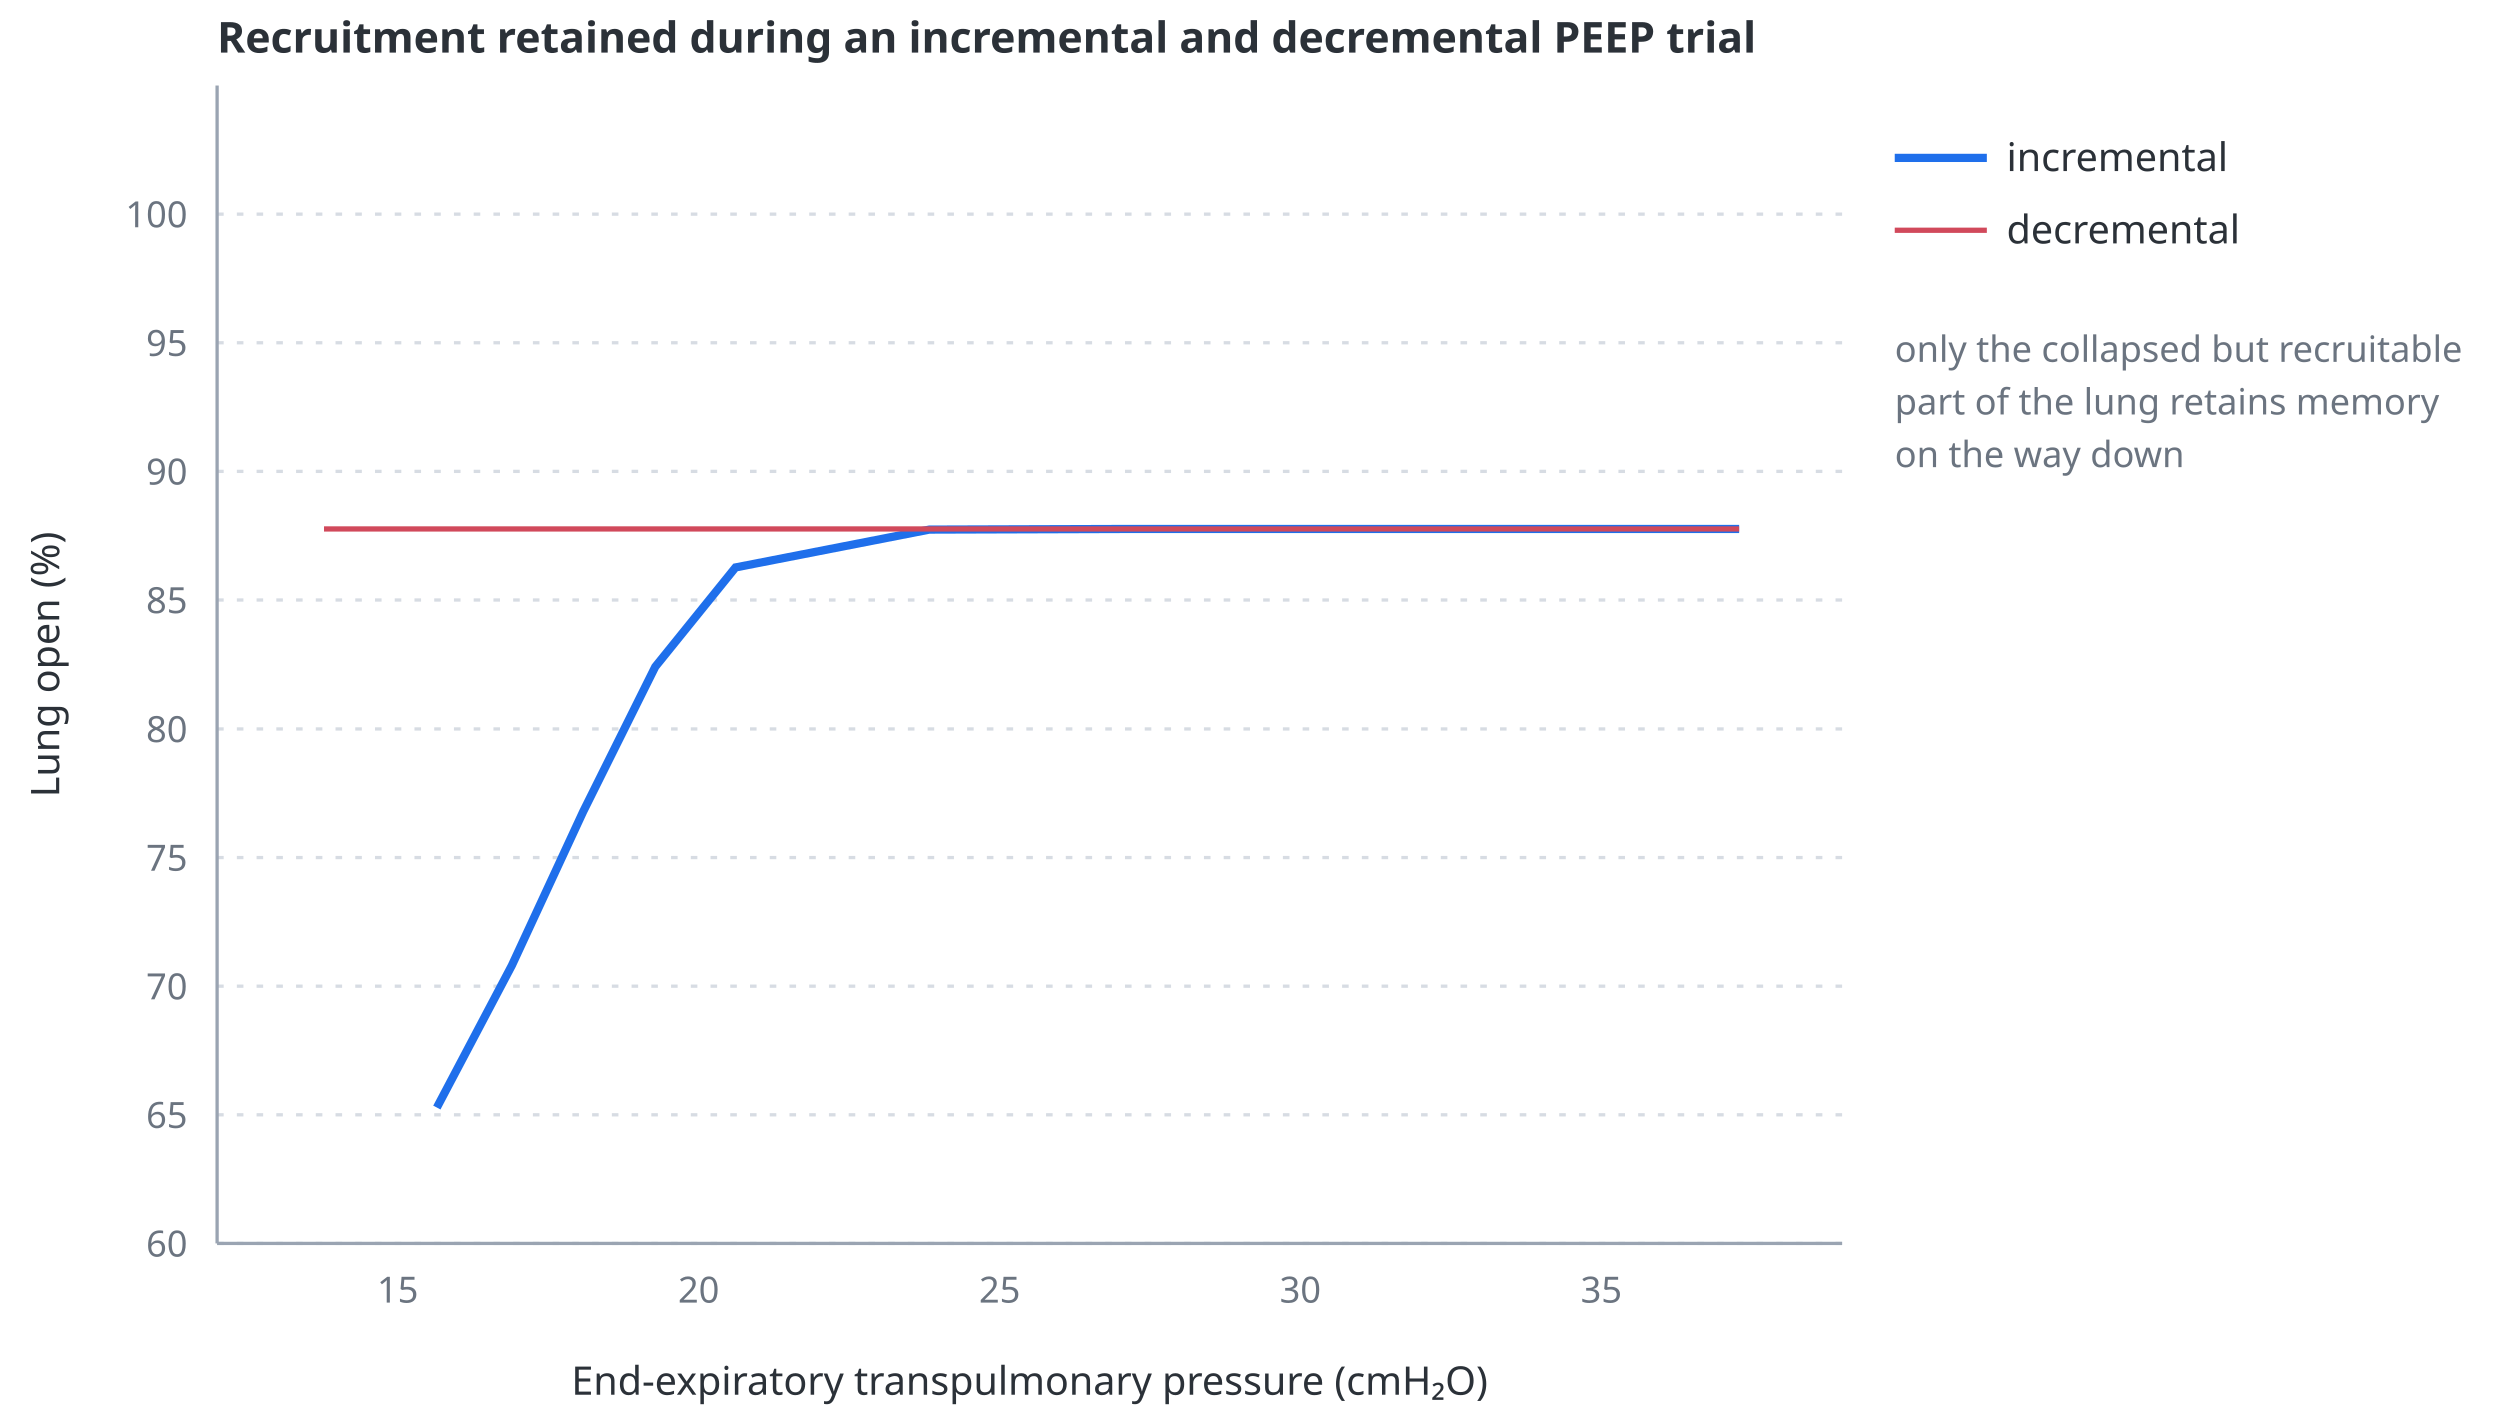
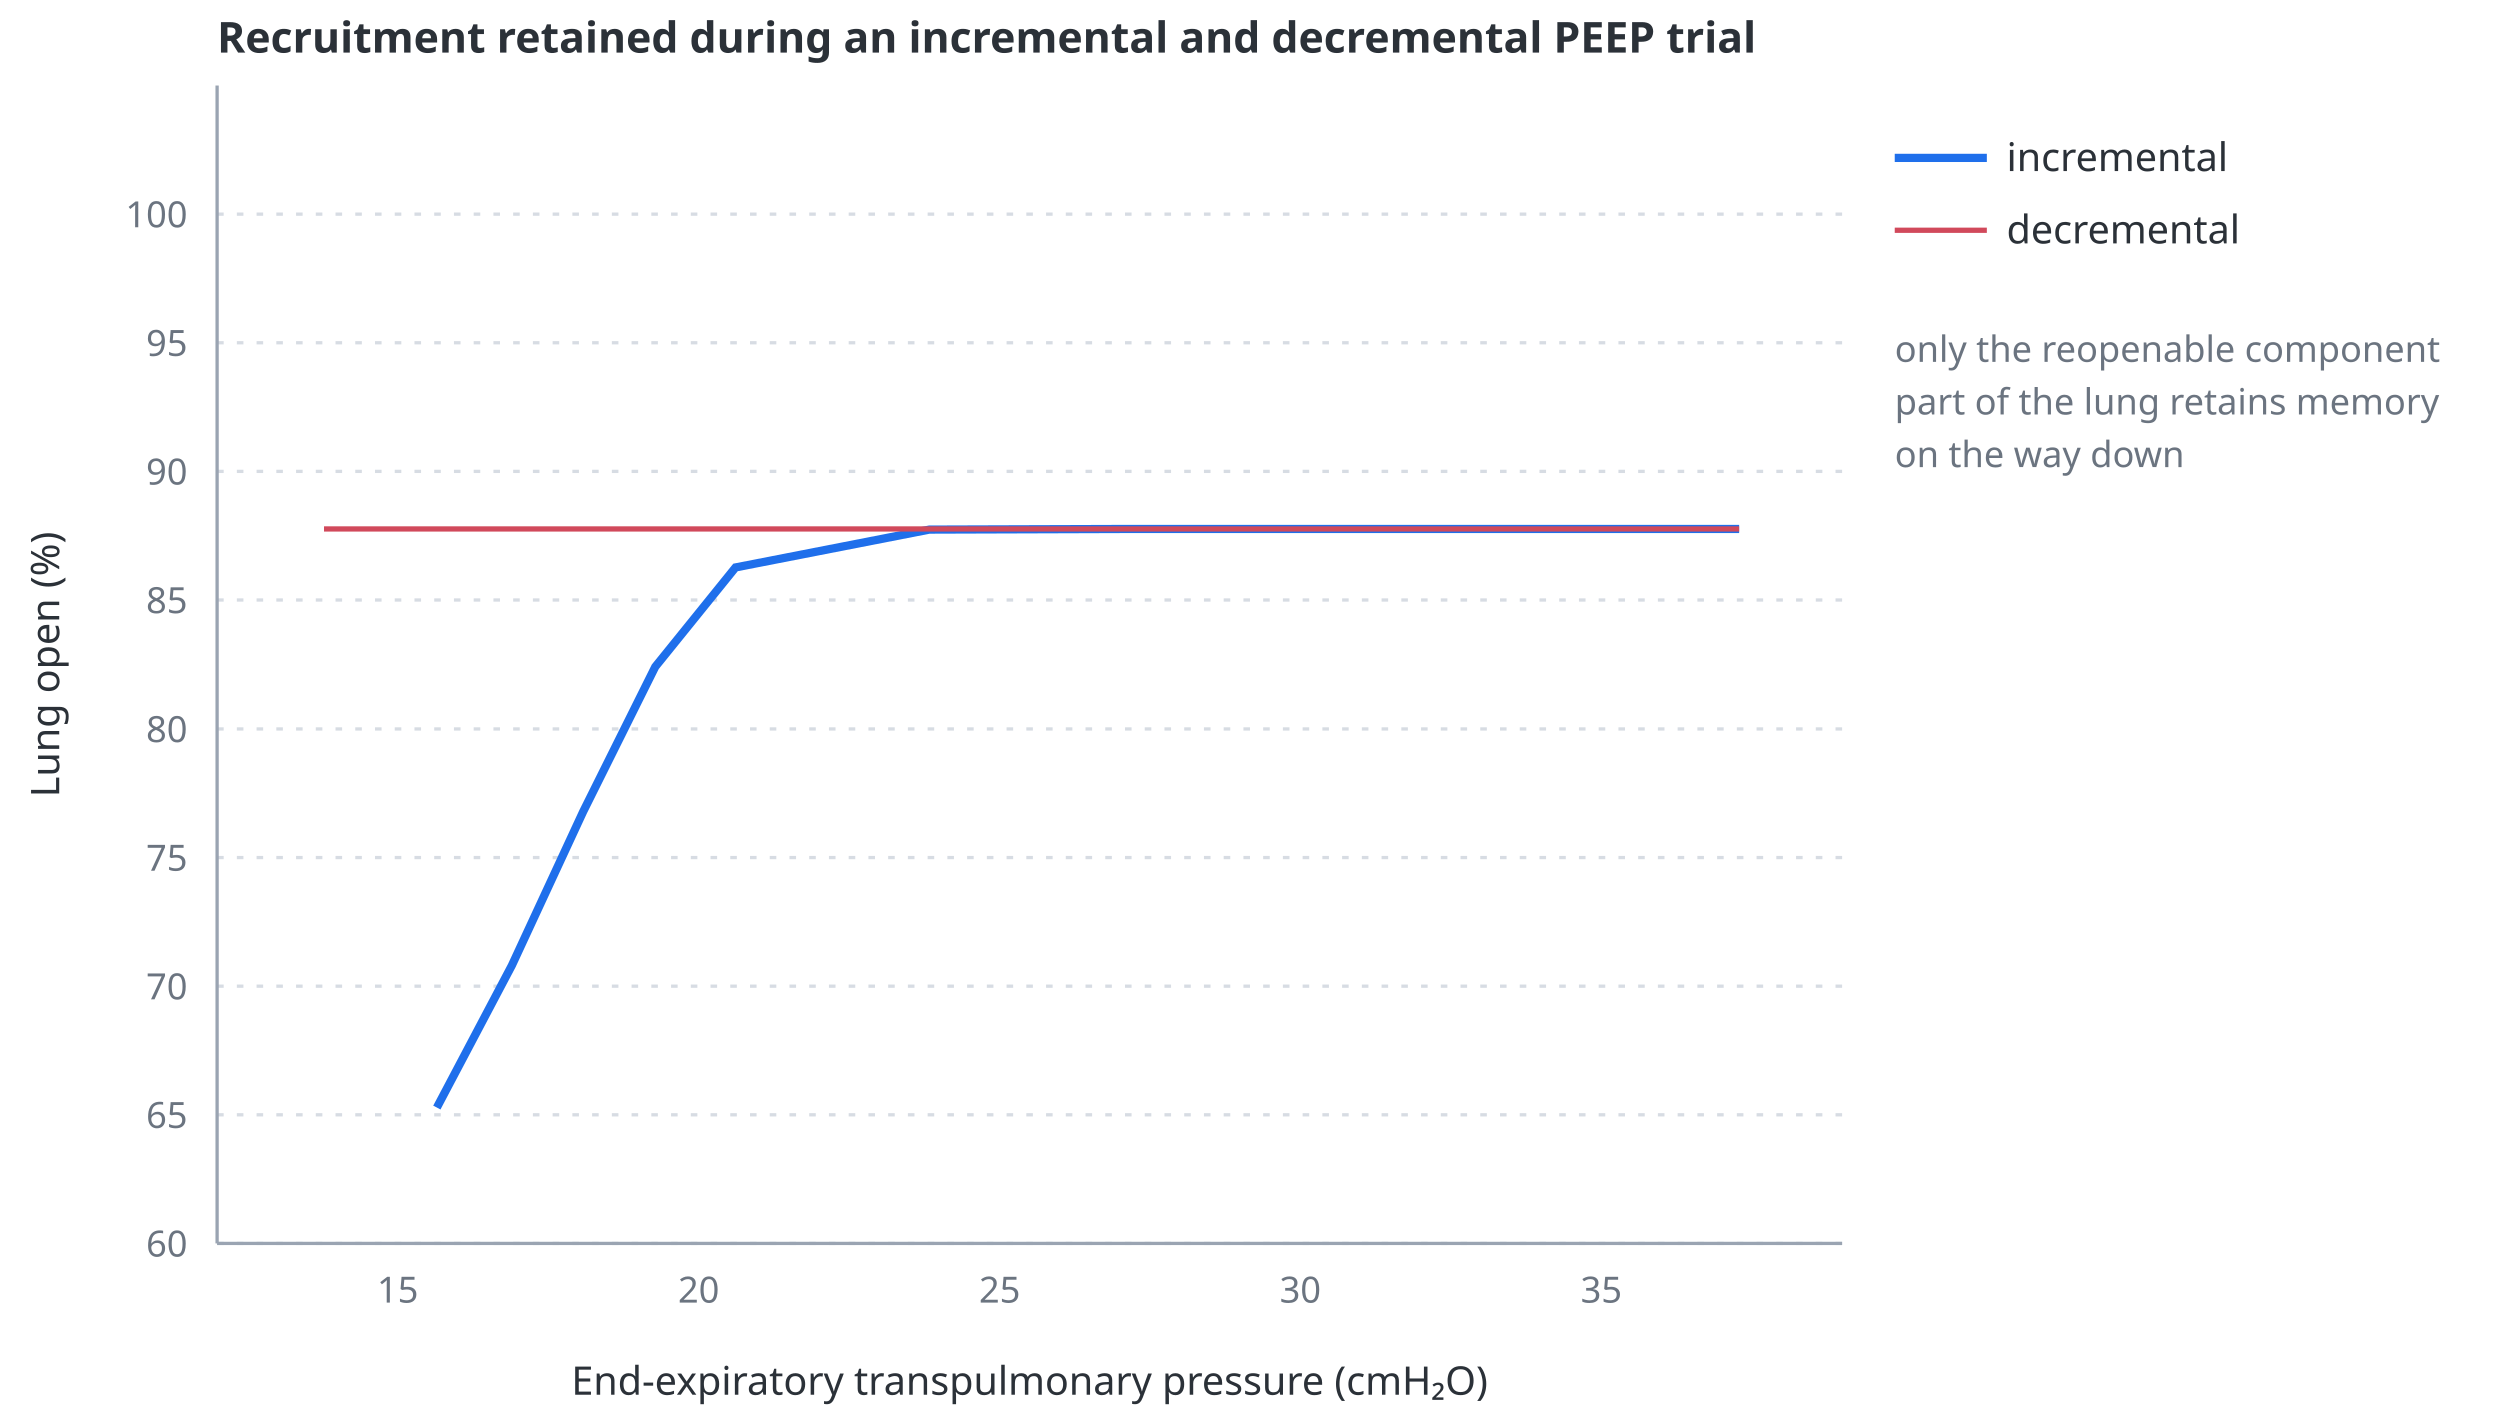
<svg xmlns="http://www.w3.org/2000/svg" viewBox="0 0 760 430" class="arthur-fig" role="img" aria-label="Recruitment retained during an incremental and decremental PEEP trial">
  <style>
  svg.arthur-fig .bg { fill: none }
  svg.arthur-fig .axis { stroke: var(--fig-axis, #9aa4b2); stroke-width: 1 }
  svg.arthur-fig .grid { stroke: var(--fig-grid, #d7dce3); stroke-width: 1; stroke-dasharray: 2 4 }
  svg.arthur-fig .tick { fill: var(--fig-muted, #6b7480); font: 11px system-ui, sans-serif }
  svg.arthur-fig .label { fill: var(--fig-text, #2b3138); font: 12px system-ui, sans-serif }
  svg.arthur-fig .title { fill: var(--fig-text, #2b3138); font: 600 13px system-ui, sans-serif }
  svg.arthur-fig .lm { stroke: var(--fig-grid, #d7dce3); stroke-width: 1 }
  svg.arthur-fig .lm-text { fill: var(--fig-muted, #6b7480); font: 600 11px system-ui, sans-serif }
  svg.arthur-fig .total { stroke: var(--fig-total, #1f6feb); stroke-width: 2.5; fill: none }
  svg.arthur-fig .alv { stroke: var(--fig-alv, #d1495b); stroke-width: 1.6; fill: none; stroke-dasharray: 6 3 }
  svg.arthur-fig .extra { stroke: var(--fig-extra, #2a9d8f); stroke-width: 1.6; fill: none; stroke-dasharray: 6 3 }
  svg.arthur-fig .nadir { stroke: var(--fig-total, #1f6feb); stroke-width: 1; stroke-dasharray: 3 3 }
  svg.arthur-fig .dot { fill: var(--fig-total, #1f6feb); stroke: none }
  @media (prefers-color-scheme: dark) {
    svg.arthur-fig .axis { stroke: #5b6472 }
    svg.arthur-fig .grid, svg.arthur-fig .lm { stroke: #363d47 }
    svg.arthur-fig .tick, svg.arthur-fig .lm-text { fill: #8b95a3 }
    svg.arthur-fig .label, svg.arthur-fig .title { fill: #d6dbe2 }
    svg.arthur-fig .total, svg.arthur-fig .nadir { stroke: #58a6ff }
    svg.arthur-fig .dot { fill: #58a6ff }
    svg.arthur-fig .alv { stroke: #f08c9a }
    svg.arthur-fig .extra { stroke: #4fd1c1 }
  }
</style>
  <rect class="bg" width="760" height="430" />
  <text class="title" x="66" y="16">Recruitment retained during an incremental and decremental PEEP trial</text>
  <line class="grid" x1="66" y1="378.0" x2="560" y2="378.0" />
  <text class="tick" x="57" y="382.0" text-anchor="end">60</text>
  <line class="grid" x1="66" y1="338.9" x2="560" y2="338.9" />
  <text class="tick" x="57" y="342.9" text-anchor="end">65</text>
  <line class="grid" x1="66" y1="299.8" x2="560" y2="299.8" />
  <text class="tick" x="57" y="303.8" text-anchor="end">70</text>
  <line class="grid" x1="66" y1="260.7" x2="560" y2="260.7" />
  <text class="tick" x="57" y="264.7" text-anchor="end">75</text>
  <line class="grid" x1="66" y1="221.6" x2="560" y2="221.6" />
  <text class="tick" x="57" y="225.6" text-anchor="end">80</text>
  <line class="grid" x1="66" y1="182.4" x2="560" y2="182.4" />
  <text class="tick" x="57" y="186.4" text-anchor="end">85</text>
  <line class="grid" x1="66" y1="143.3" x2="560" y2="143.3" />
  <text class="tick" x="57" y="147.3" text-anchor="end">90</text>
  <line class="grid" x1="66" y1="104.2" x2="560" y2="104.2" />
  <text class="tick" x="57" y="108.2" text-anchor="end">95</text>
  <line class="grid" x1="66" y1="65.1" x2="560" y2="65.1" />
  <text class="tick" x="57" y="69.1" text-anchor="end">100</text>
  <text class="tick" x="120.9" y="396" text-anchor="middle">15</text>
  <text class="tick" x="212.4" y="396" text-anchor="middle">20</text>
  <text class="tick" x="303.9" y="396" text-anchor="middle">25</text>
  <text class="tick" x="395.3" y="396" text-anchor="middle">30</text>
  <text class="tick" x="486.8" y="396" text-anchor="middle">35</text>
  <line class="axis" x1="66" y1="26" x2="66" y2="378" />
  <line class="axis" x1="66" y1="378.0" x2="560" y2="378.0" />
  <path class="total" style="stroke-dasharray:none" d="M132.8 336.7 L155.6 293.5 L177.3 246.7 L199.2 202.7 L223.6 172.5 L282.5 161.0 L343.9 160.8 L405.5 160.8 L467.1 160.8 L528.7 160.8" />
  <path class="alv" style="stroke-dasharray:none" d="M528.7 160.8 L467.1 160.8 L405.5 160.8 L343.9 160.8 L282.5 160.8 L221.1 160.8 L190.4 160.8 L159.8 160.8 L129.1 160.8 L98.5 160.8" />
  <text class="label" transform="translate(18 202) rotate(-90)" text-anchor="middle">Lung open (%)</text>
  <text class="label" x="313" y="424" text-anchor="middle">End-expiratory transpulmonary pressure (cmH₂O)</text>
  <line class="total" style="stroke-dasharray:none" x1="576" y1="48" x2="604" y2="48" />
  <text class="label" x="610" y="52">incremental</text>
  <line class="alv" style="stroke-dasharray:none" x1="576" y1="70" x2="604" y2="70" />
  <text class="label" x="610" y="74">decremental</text>
-   <text class="tick" x="576" y="110">only the collapsed but recruitable</text>
+   <text class="tick" x="576" y="110">only the reopenable component</text>
  <text class="tick" x="576" y="126">part of the lung retains memory</text>
  <text class="tick" x="576" y="142">on the way down</text>
</svg>
